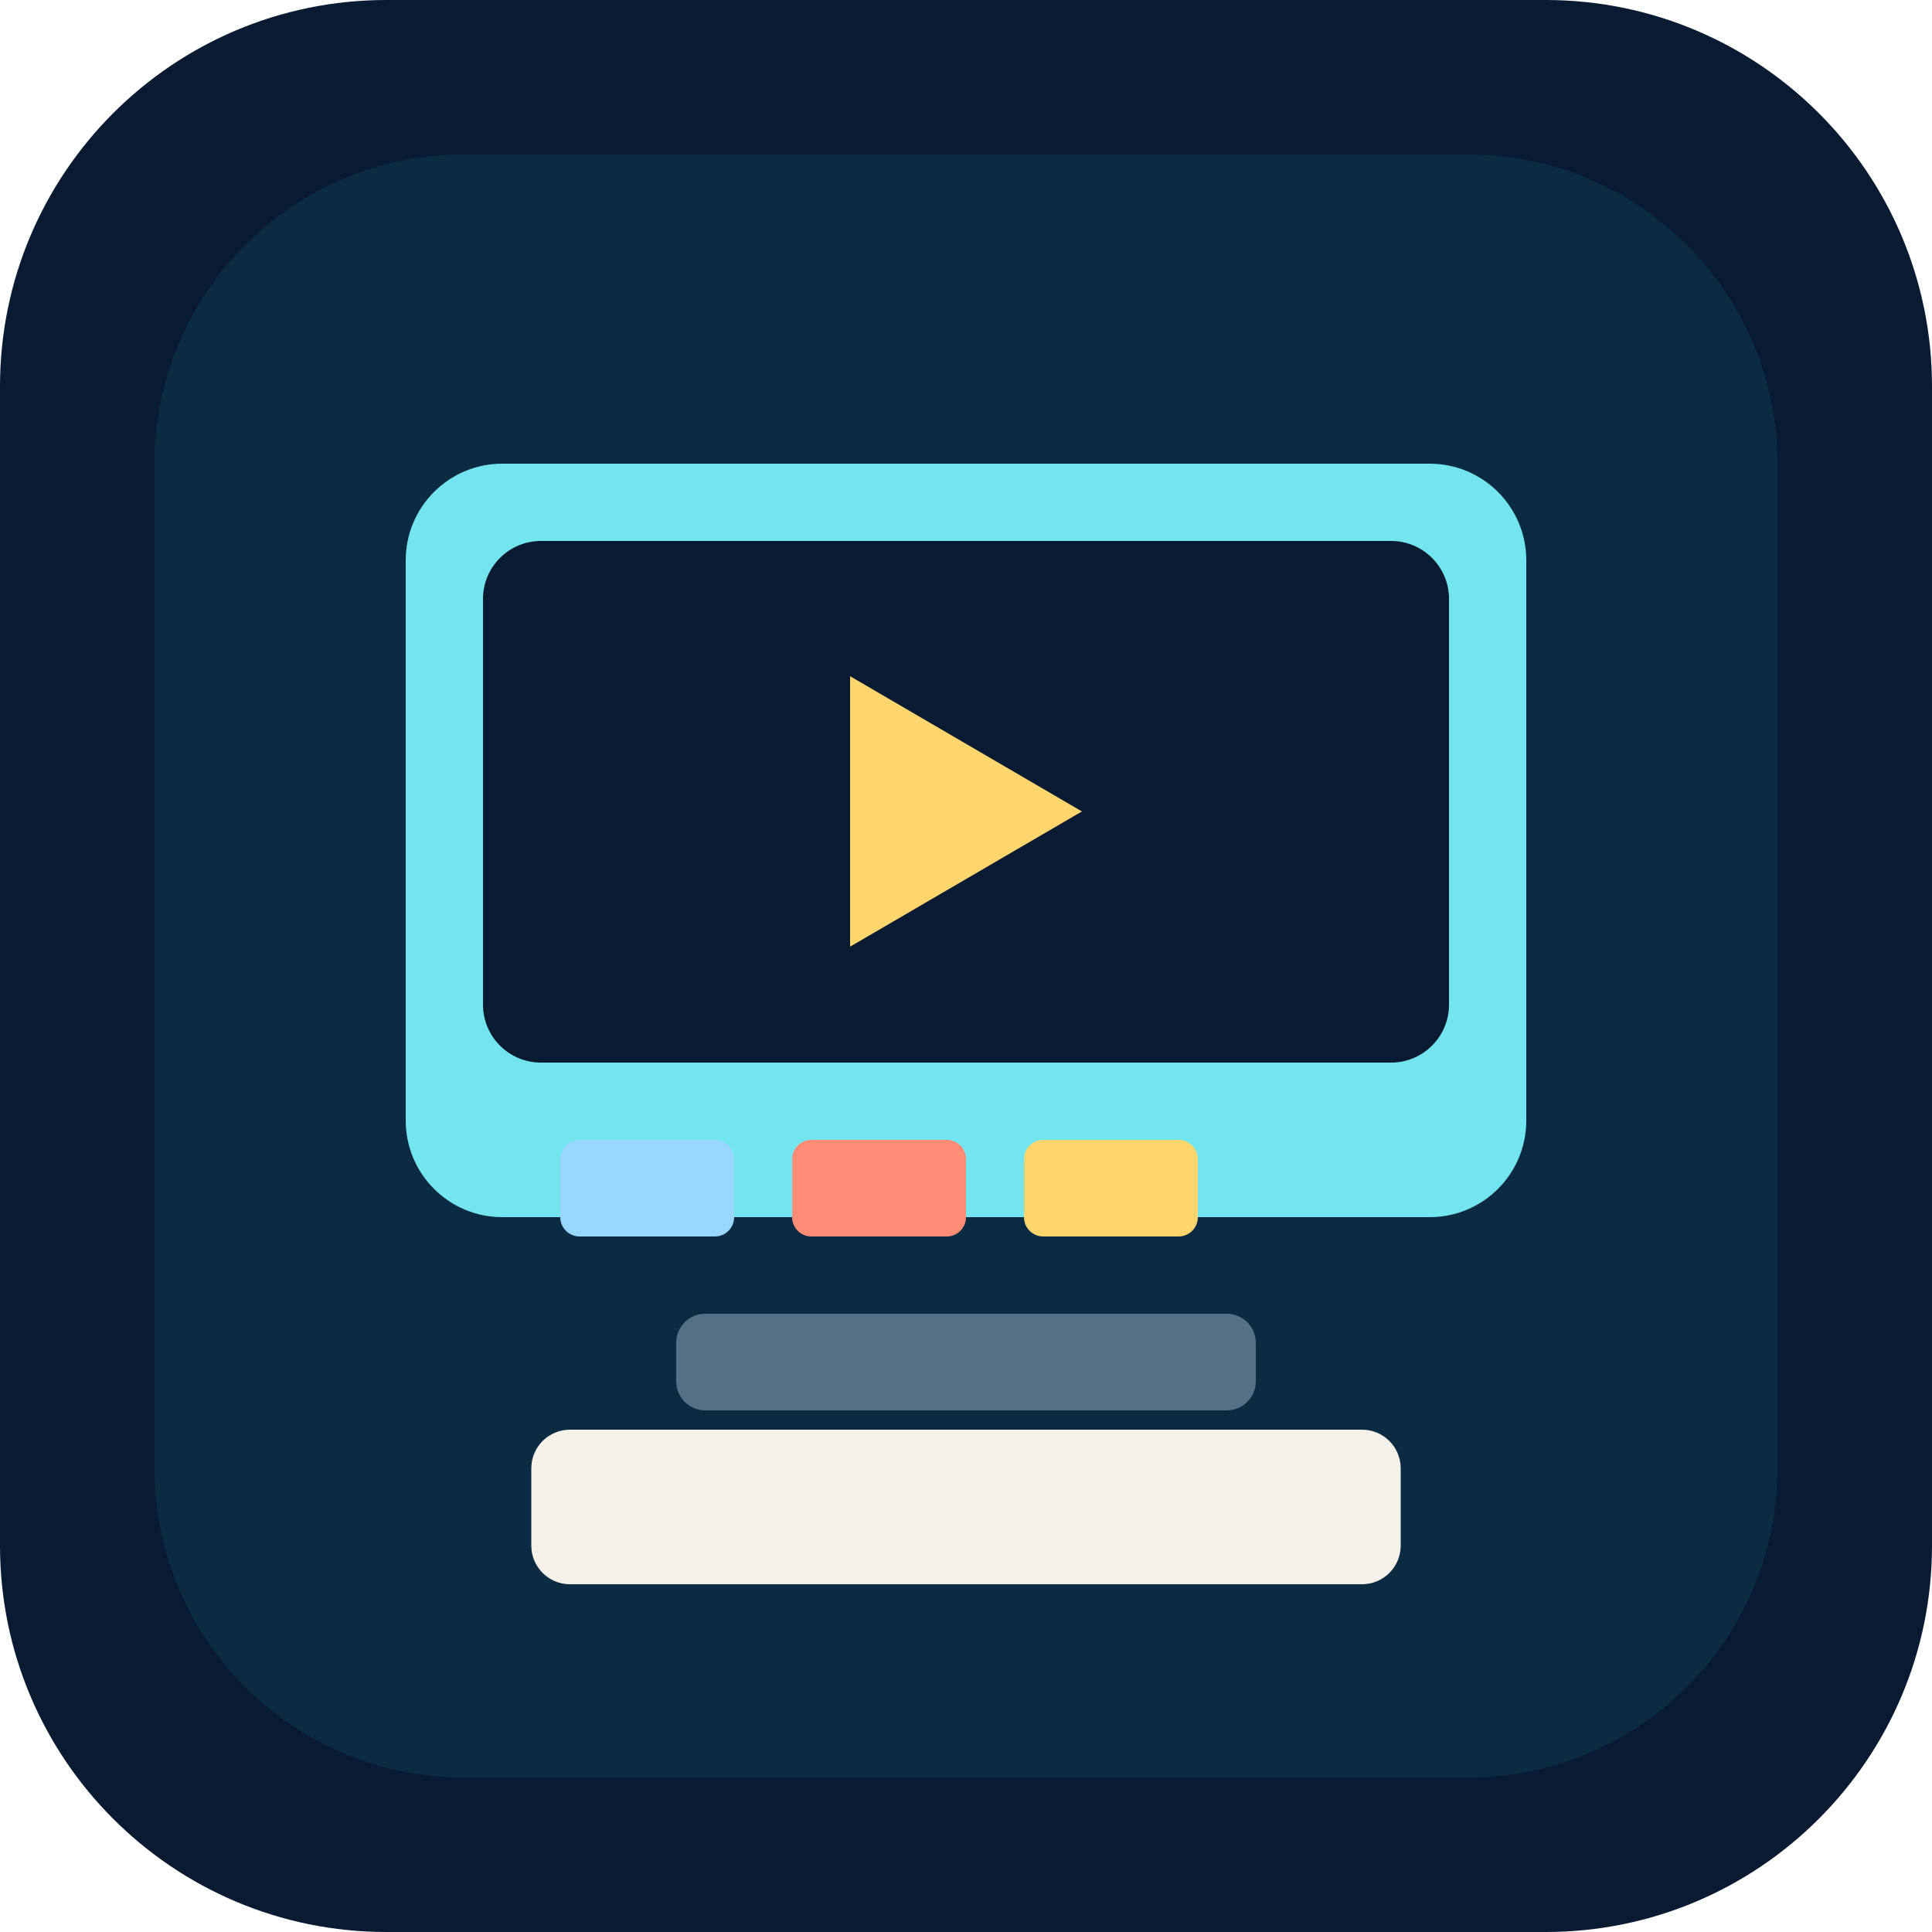
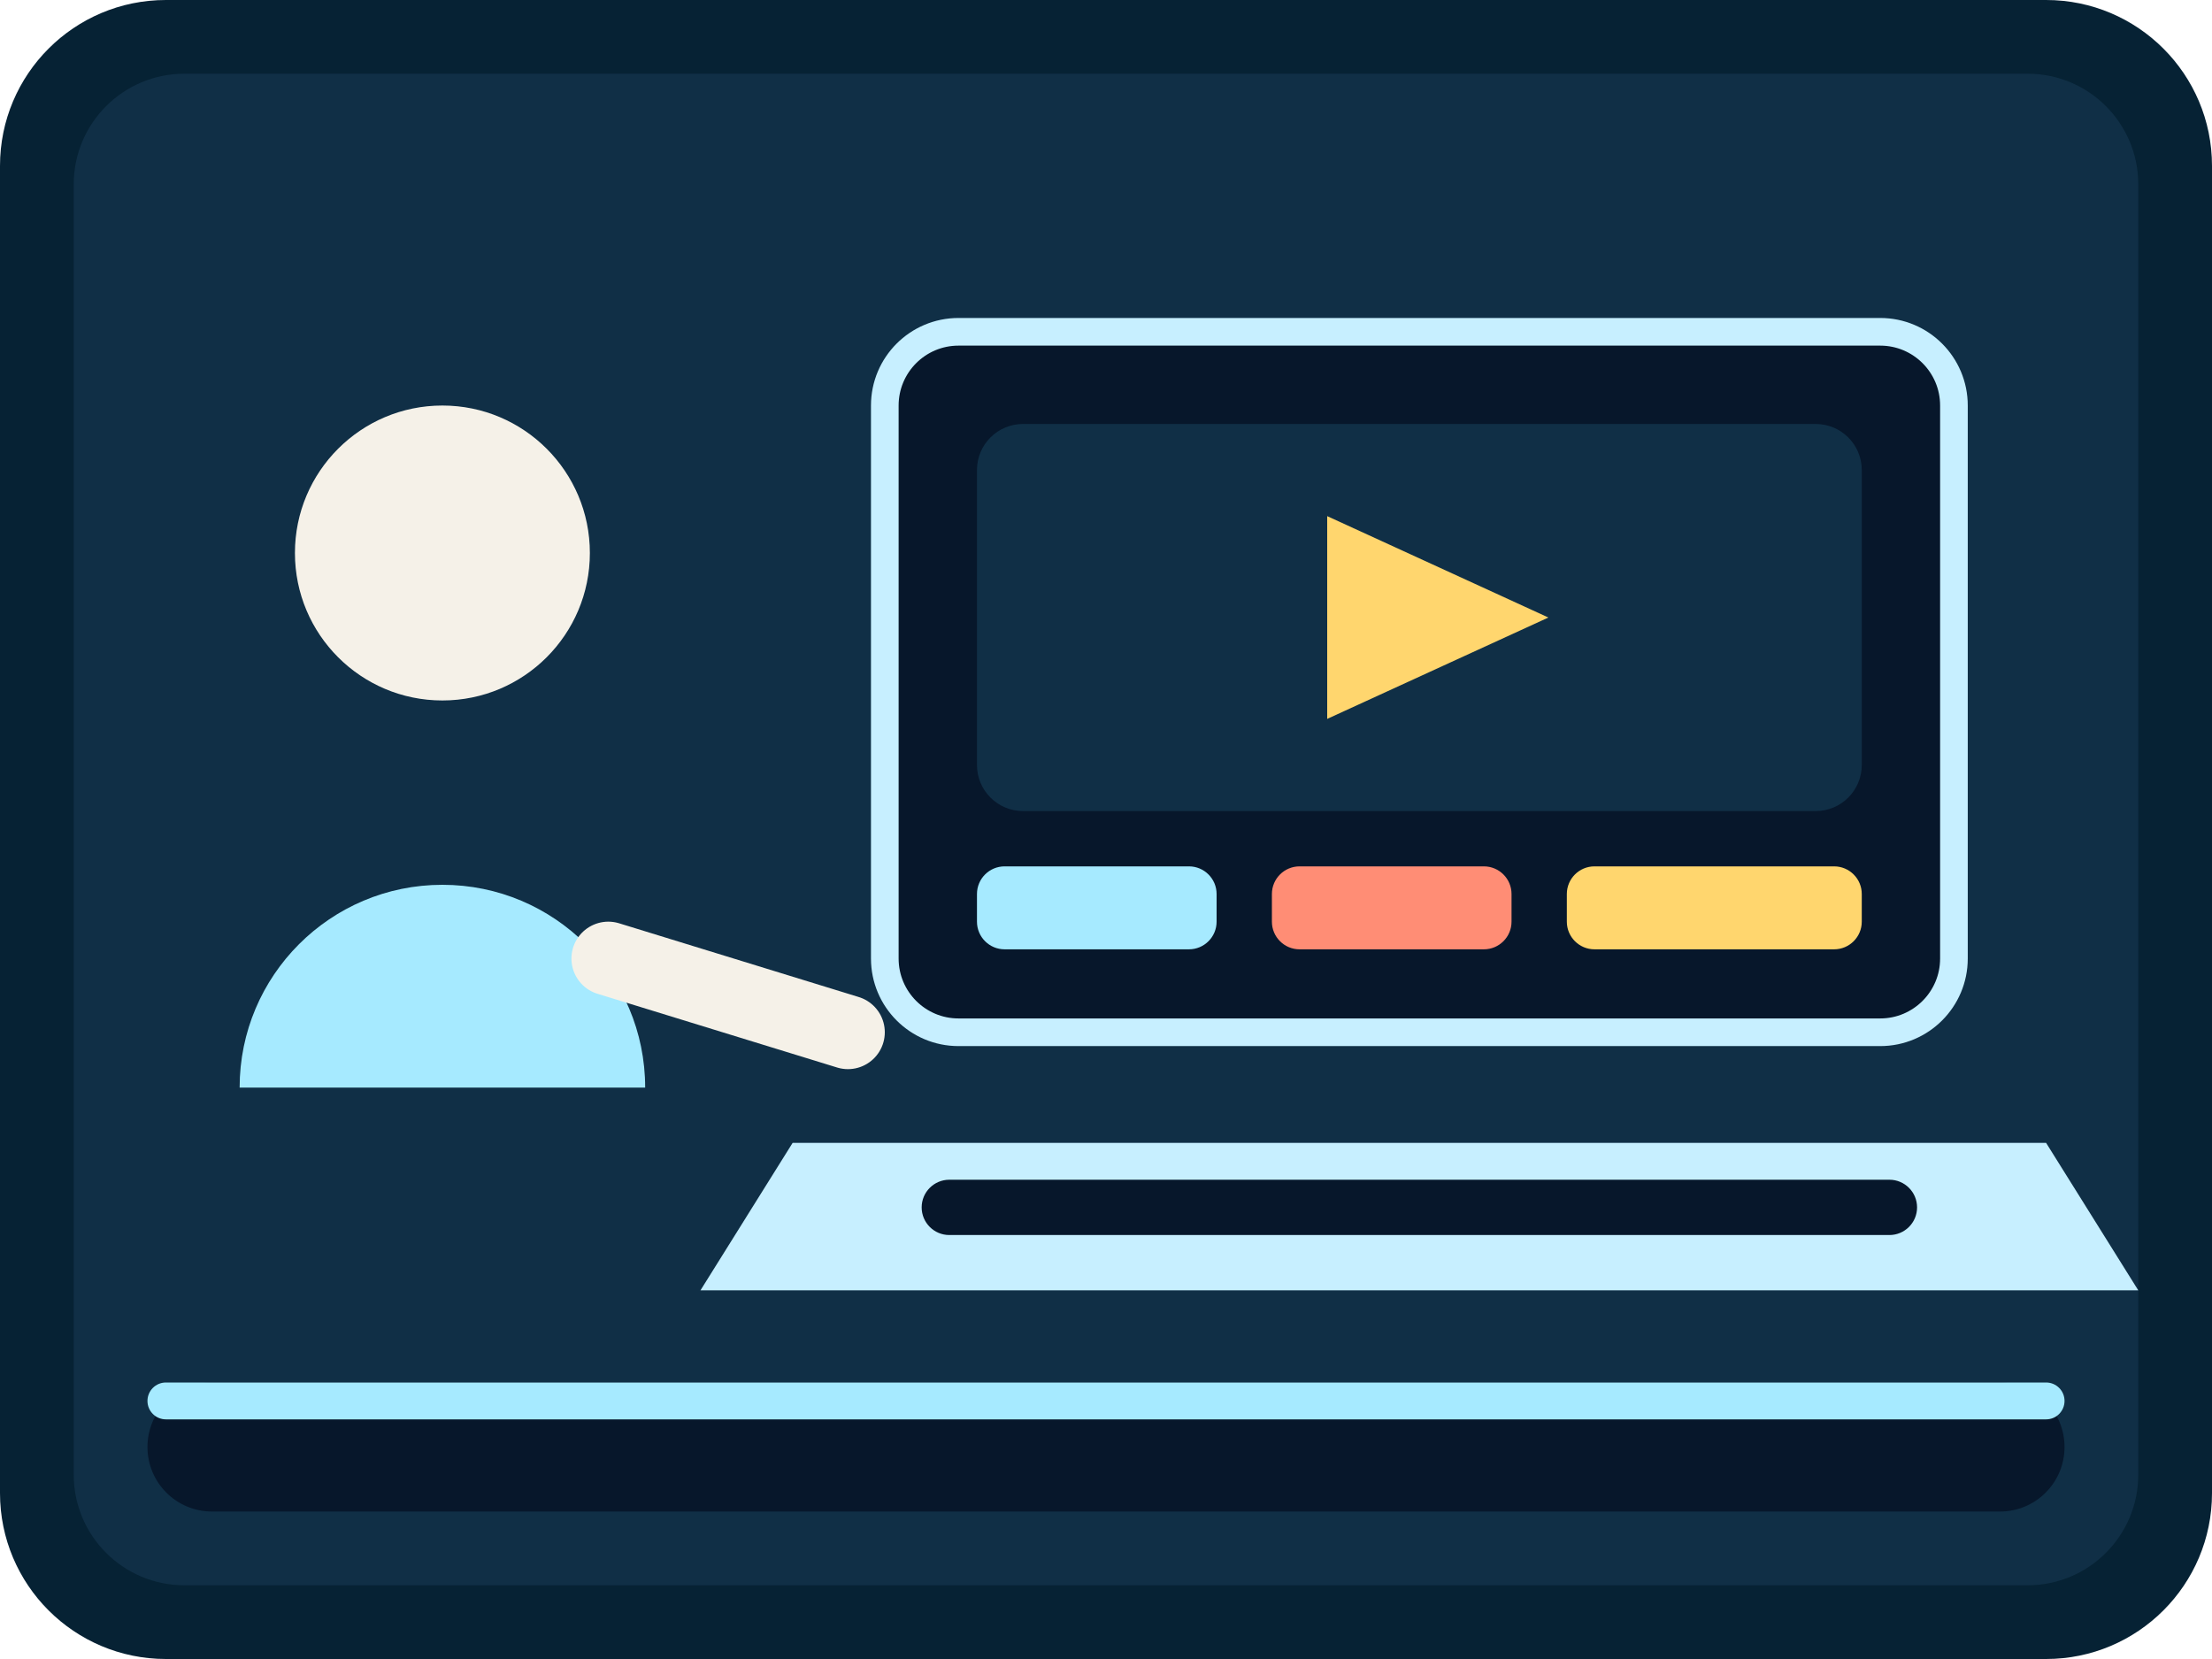
- <svg xmlns="http://www.w3.org/2000/svg" width="512" height="512" viewBox="0 0 200 200" role="img" aria-label="Computer">
-   <rect width="200" height="200" rx="40" fill="#081b32" />
-   <rect x="16" y="16" width="168" height="168" rx="32" fill="#0b2b43" />
-   <rect x="42" y="48" width="116" height="78" rx="10" fill="#72e5ef" />
-   <rect x="50" y="56" width="100" height="54" rx="6" fill="#081b32" />
-   <polygon points="88,70 112,84 88,98" fill="#ffd66e" />
-   <rect x="58" y="118" width="18" height="10" rx="2" fill="#9ad7ff" />
-   <rect x="82" y="118" width="18" height="10" rx="2" fill="#ff8d75" />
-   <rect x="106" y="118" width="18" height="10" rx="2" fill="#ffd66e" />
-   <rect x="70" y="136" width="60" height="10" rx="3" fill="#557084" />
-   <rect x="55" y="148" width="90" height="16" rx="4" fill="#f5f1e8" />
+ <svg xmlns="http://www.w3.org/2000/svg" viewBox="0 0 240 180" width="480" height="360" role="img" aria-label="Computer operator running clips and graphics on a laptop">
+   <rect width="240" height="180" rx="18" fill="#062234" />
+   <rect x="8" y="8" width="224" height="164" rx="12" fill="#102f46" />
+   <circle cx="48" cy="60" r="16" fill="#f5f1e8" />
+   <path d="M26 118a22 22 0 0 1 44 0z" fill="#a6eaff" />
+   <line x1="66" y1="104" x2="92" y2="112" stroke="#f5f1e8" stroke-width="8" stroke-linecap="round" />
+   <rect x="96" y="36" width="116" height="76" rx="8" fill="#07172b" stroke="#c7efff" stroke-width="3" />
+   <rect x="106" y="46" width="96" height="42" rx="5" fill="#102f46" />
+   <polygon points="144,56 168,67 144,78" fill="#ffd66e" />
+   <rect x="106" y="94" width="26" height="9" rx="3" fill="#a6eaff" />
+   <rect x="138" y="94" width="26" height="9" rx="3" fill="#ff8d75" />
+   <rect x="170" y="94" width="32" height="9" rx="3" fill="#ffd66e" />
+   <path d="M86 124h136l10 16H76z" fill="#c7efff" />
+   <rect x="100" y="128" width="108" height="6" rx="3" fill="#07172b" />
+   <rect x="16" y="150" width="208" height="14" rx="7" fill="#07172b" />
+   <rect x="16" y="150" width="208" height="4" rx="2" fill="#a6eaff" />
</svg>
